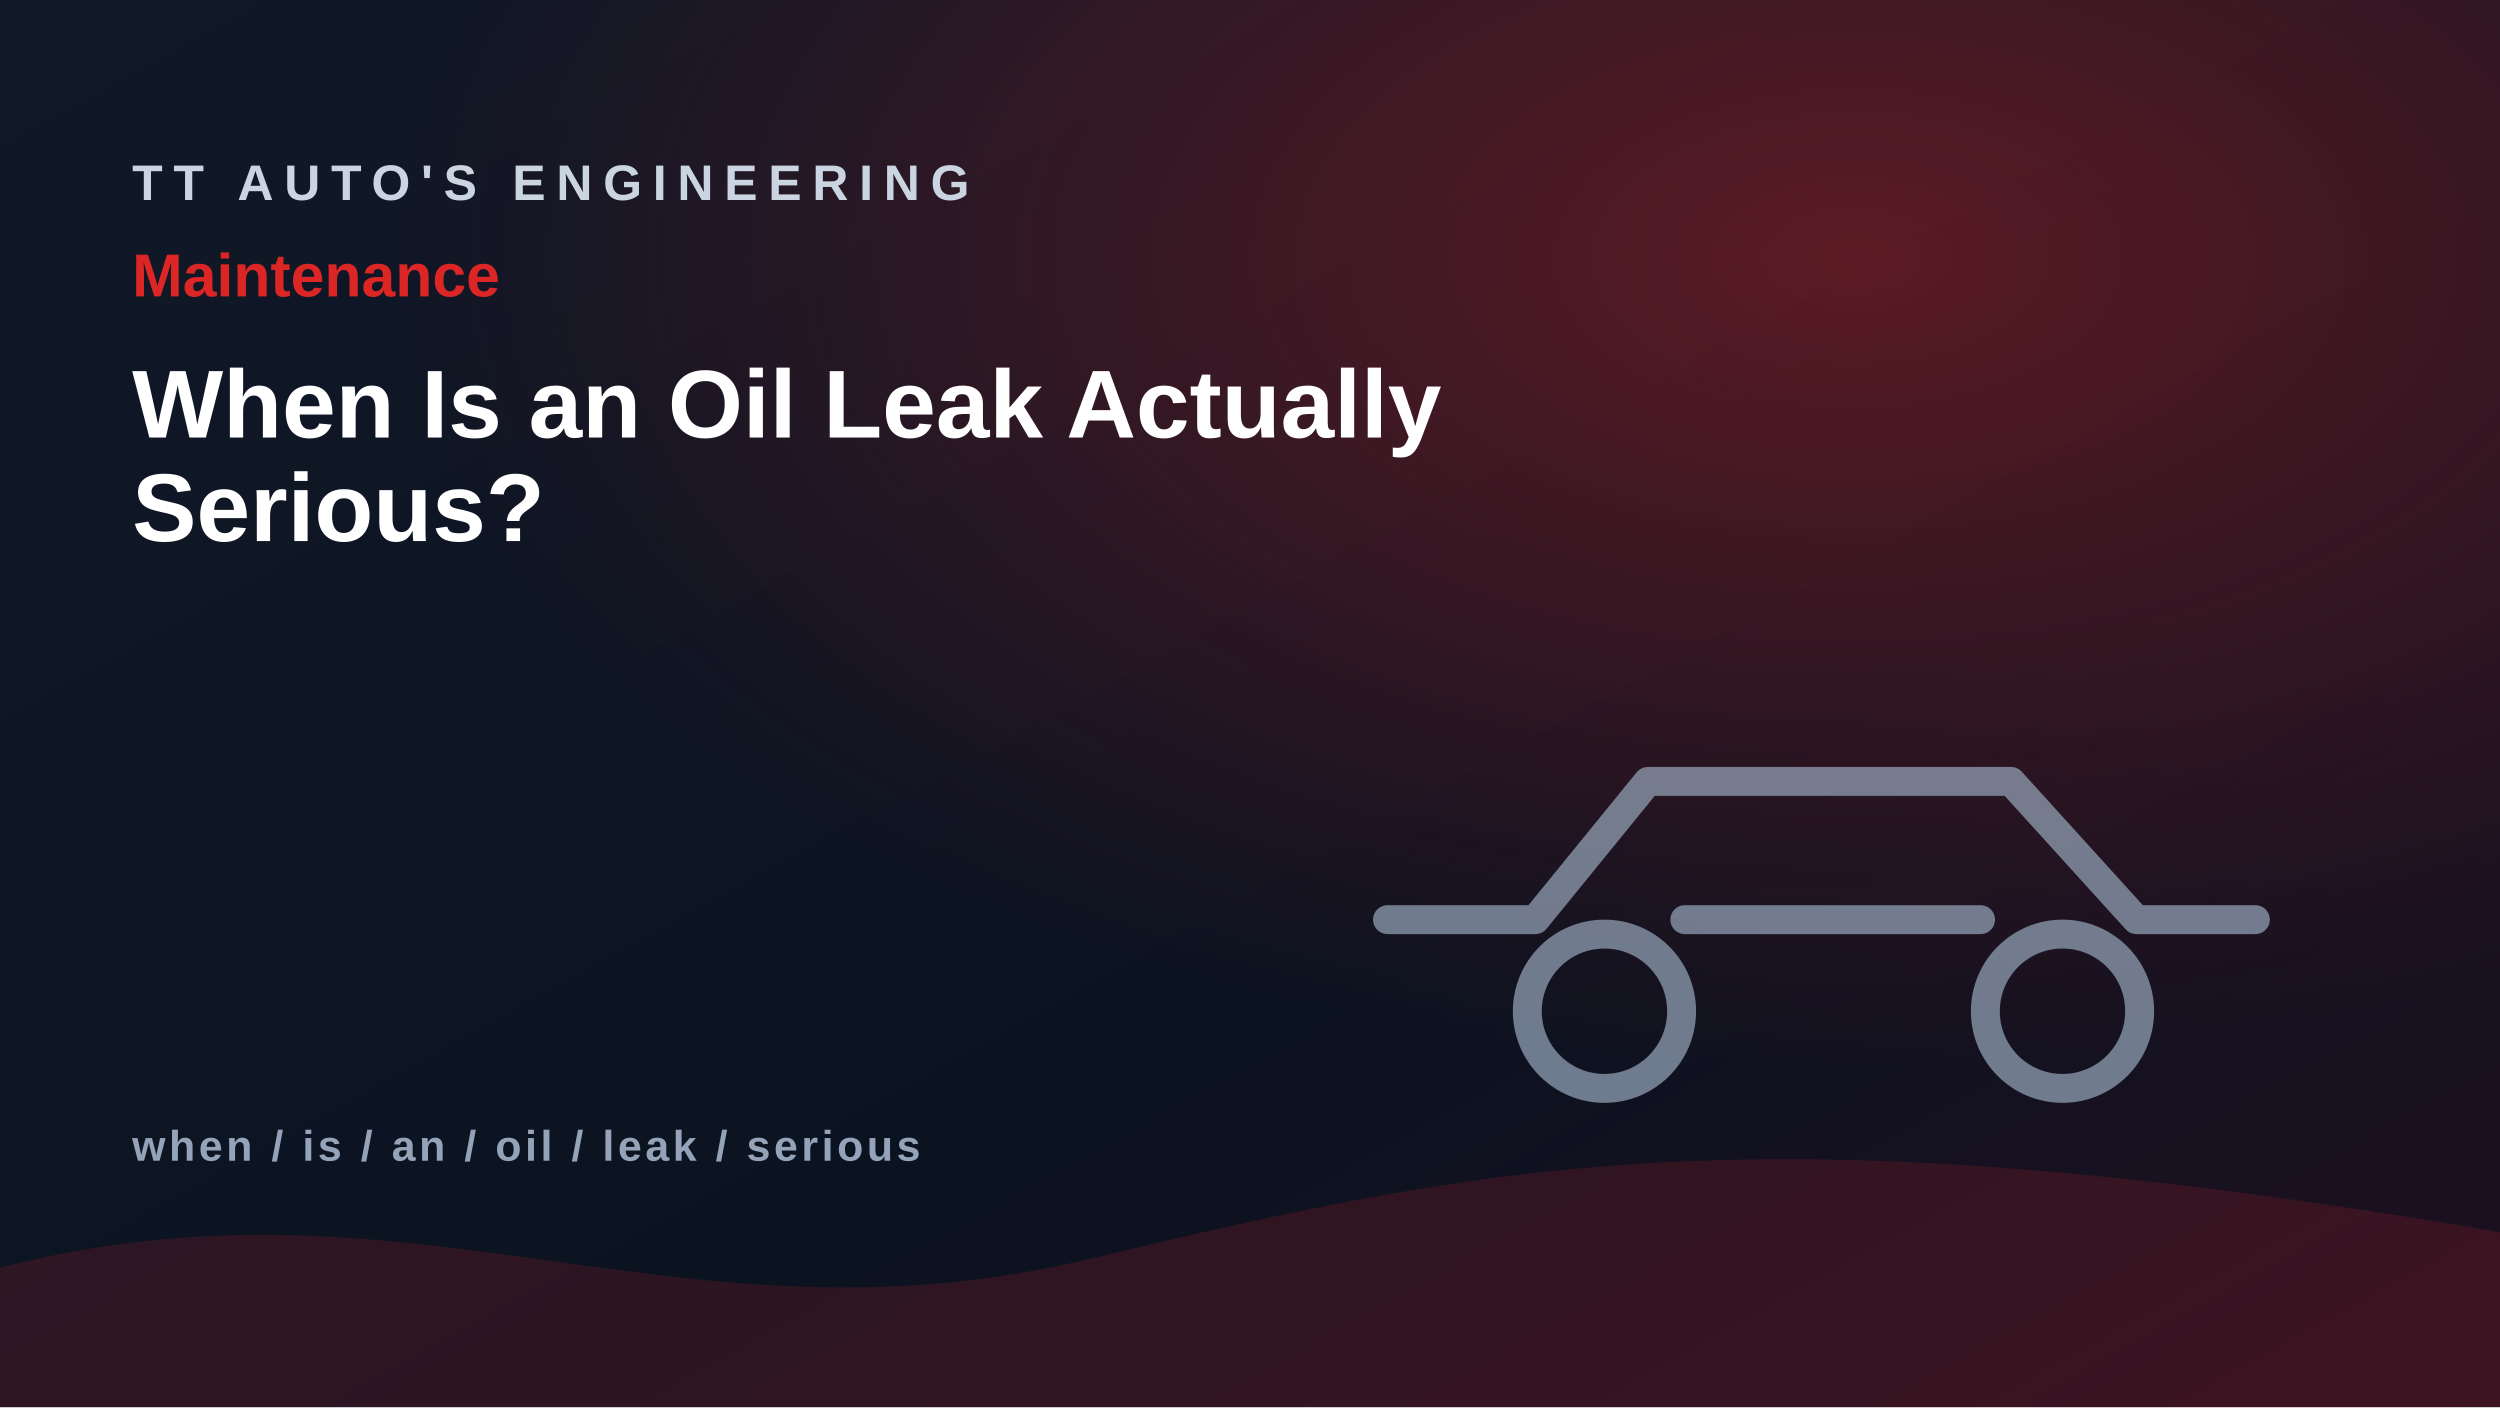
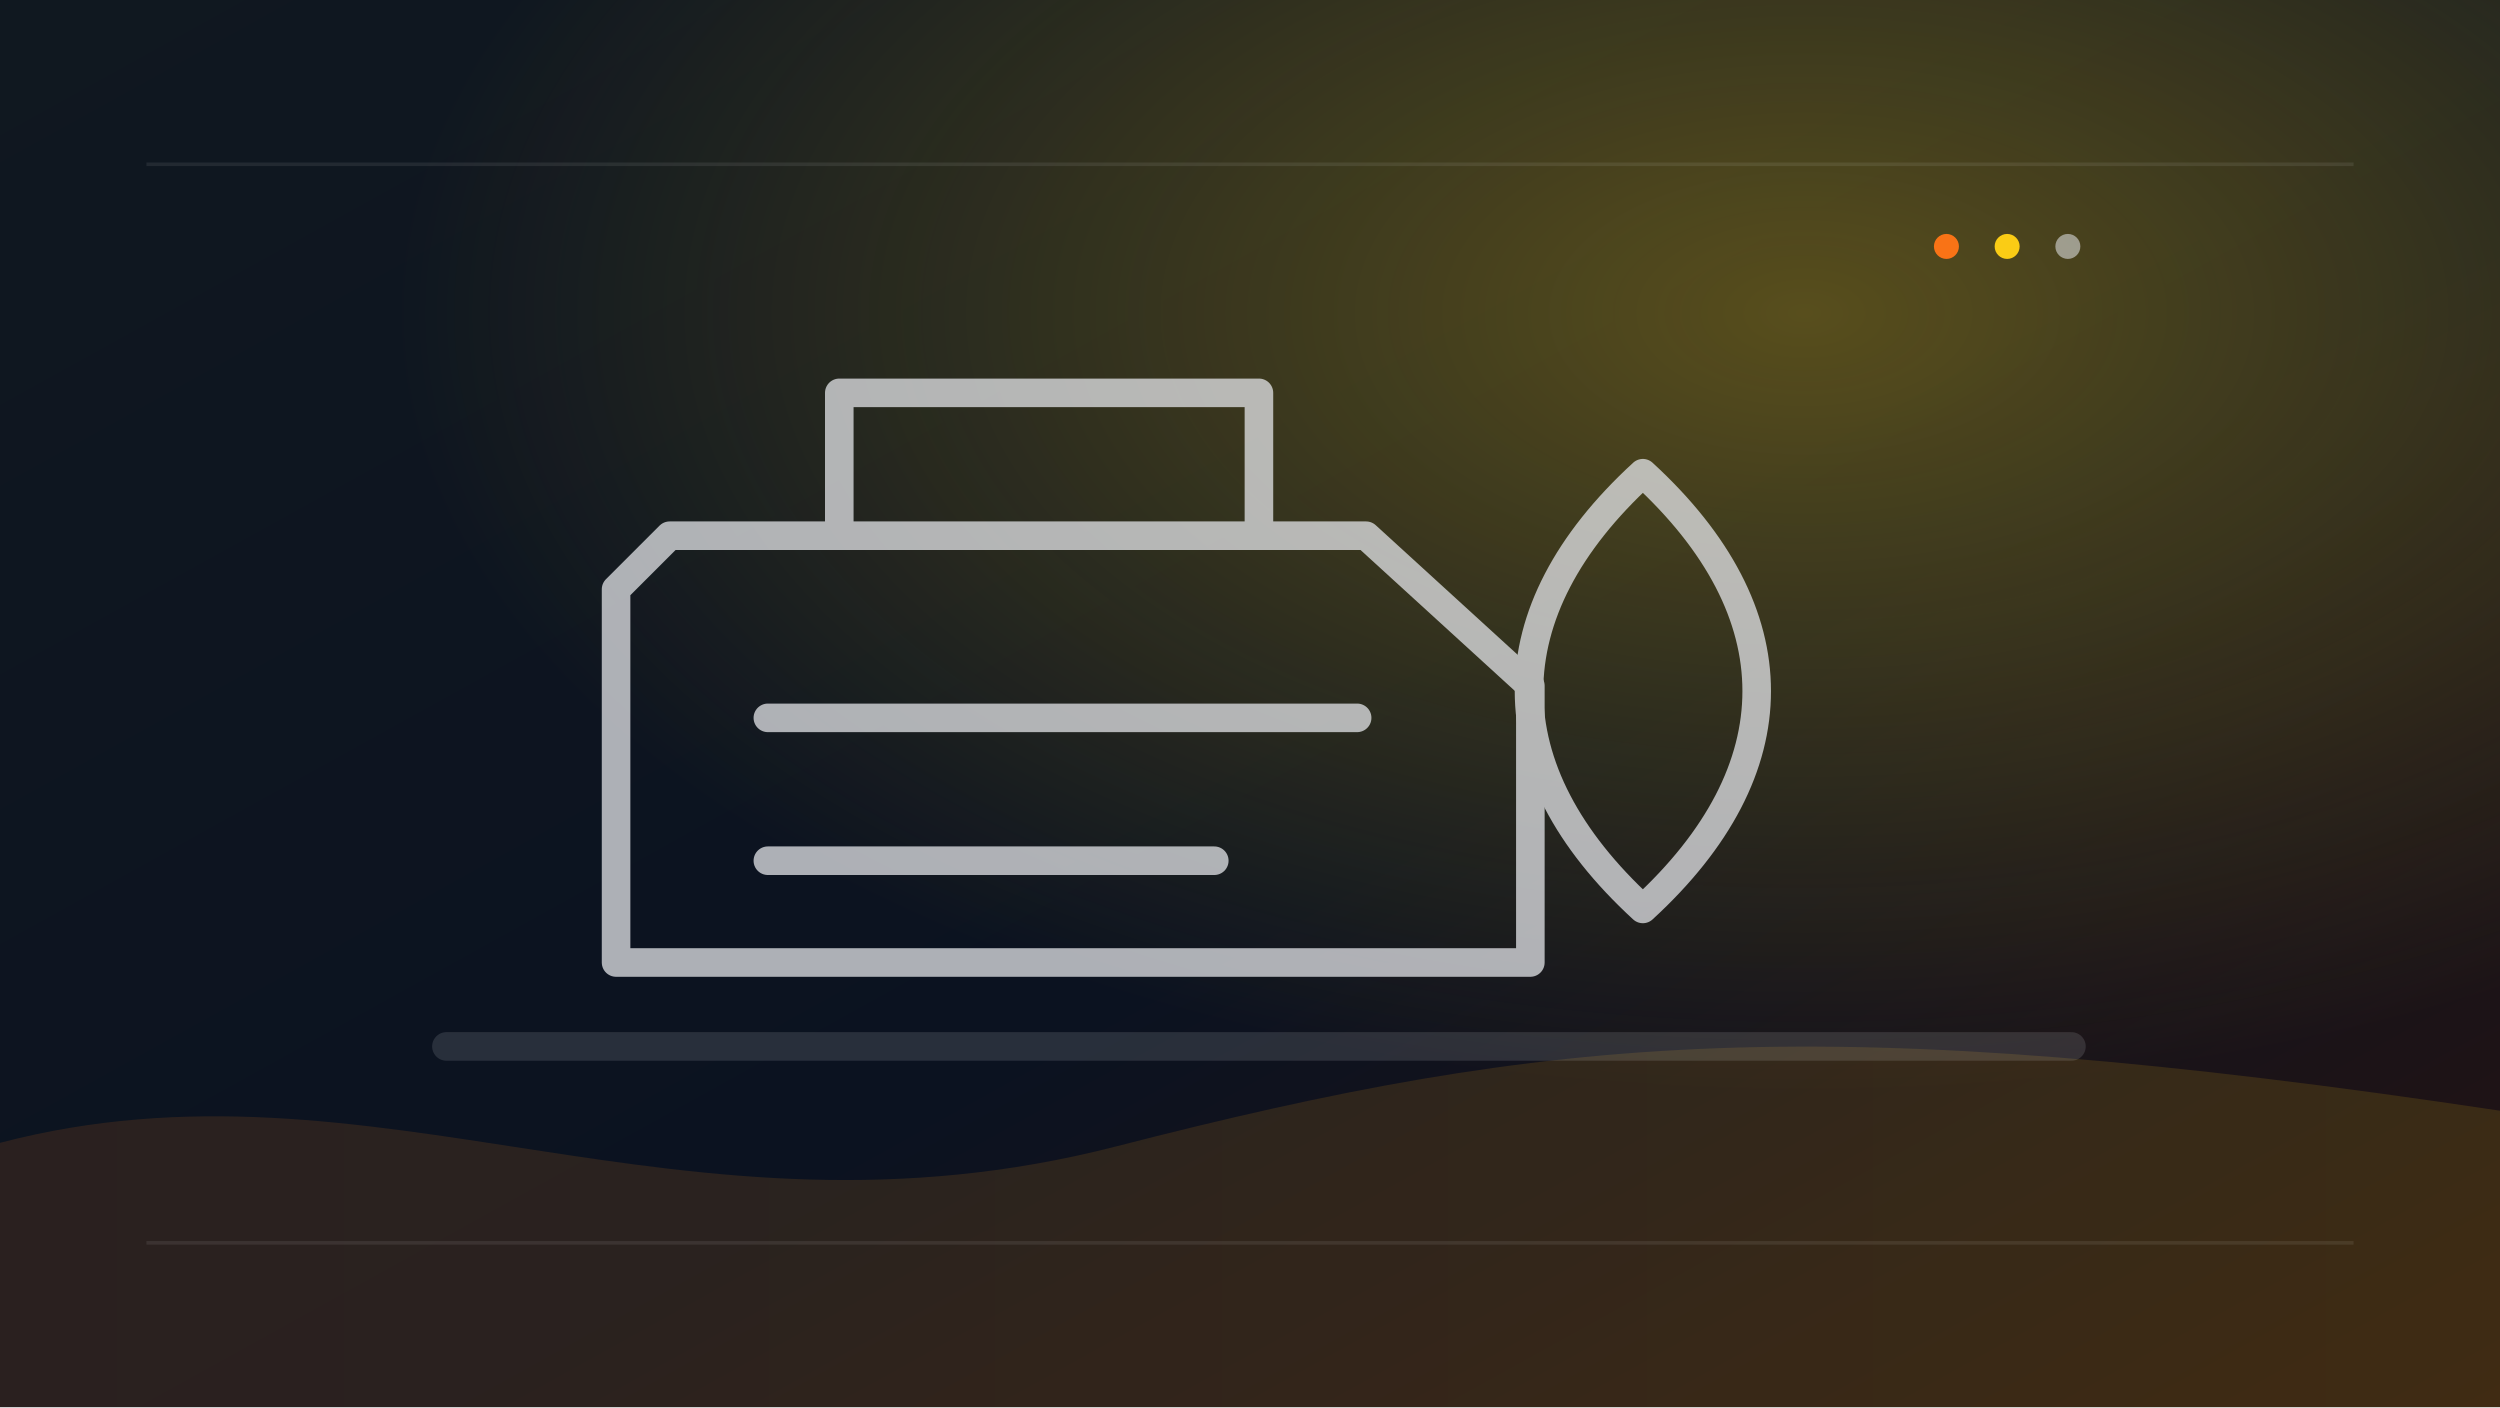
<svg xmlns="http://www.w3.org/2000/svg" width="1400" height="788" viewBox="0 0 1400 788">
  <defs>
-     <linearGradient id="g" x1="0" x2="1" y1="0" y2="1">
-       <stop stop-color="#111827" />
-       <stop offset="0.62" stop-color="#0b1220" />
-       <stop offset="1" stop-color="#1f1020" />
+     <linearGradient id="bg" x1="0" x2="1" y1="0" y2="1">
+       <stop stop-color="#101820" />
+       <stop offset=".58" stop-color="#0b1220" />
+       <stop offset="1" stop-color="#251312" />
    </linearGradient>
-     <radialGradient id="r" cx="74%" cy="18%" r="58%">
-       <stop stop-color="#dc2626" stop-opacity="0.38" />
-       <stop offset="1" stop-color="#dc2626" stop-opacity="0" />
+     <radialGradient id="glow" cx="72%" cy="22%" r="56%">
+       <stop stop-color="#facc15" stop-opacity=".32" />
+       <stop offset="1" stop-color="#facc15" stop-opacity="0" />
    </radialGradient>
+     <linearGradient id="line" x1="0" x2="1">
+       <stop stop-color="#f97316" />
+       <stop offset="1" stop-color="#facc15" />
+     </linearGradient>
  </defs>
-   <rect width="1400" height="788" fill="url(#g)" />
-   <rect width="1400" height="788" fill="url(#r)" />
-   <path d="M0 710 C 230 650 380 760 610 705 S 990 620 1400 690 L 1400 788 L 0 788 Z" fill="#dc2626" opacity="0.16" />
-   <g fill="none" stroke="#94a3b8" stroke-width="18" stroke-linecap="round" stroke-linejoin="round" opacity="0.72" transform="translate(570 92) scale(0.9)">
-     <path d="M230 470h92l70-86h226l78 86h74" />
-     <circle cx="365" cy="527" r="48" />
-     <circle cx="650" cy="527" r="48" />
-     <path d="M415 470h184" />
+   <rect width="1400" height="788" fill="url(#bg)" />
+   <rect width="1400" height="788" fill="url(#glow)" />
+   <path d="M0 640 C 210 585 380 705 625 642 S 1020 565 1400 622 L1400 788 L0 788Z" fill="url(#line)" opacity=".13" />
+   <path d="M82 92h1236M82 696h1236" stroke="#fff" stroke-opacity=".08" stroke-width="2" />
+   <g opacity=".74" fill="none" stroke="#e5e7eb" stroke-width="16" stroke-linecap="round" stroke-linejoin="round">
+     <path d="M375 300h390l92 84v155H345V330z" />
+     <path d="M470 300v-80h235v80M430 402h330M430 482h250" />
+     <path d="M920 265c85 78 85 166 0 244-85-78-85-166 0-244z" />
+     <path d="M250 586h910" opacity=".18" />
  </g>
-   <text x="74" y="112" class="eyebrow">TT AUTO'S ENGINEERING</text>
-   <text x="74" y="166" class="kicker">Maintenance</text>
-   <text x="74" y="245" class="title">When Is an Oil Leak Actually</text>
-   <text x="74" y="303" class="title">Serious?</text>
-   <text x="74" y="650" class="slug">when / is / an / oil / leak / serious</text>
-   <style>.eyebrow{font:700 28px Arial,sans-serif;fill:#cbd5e1;letter-spacing:6px}.kicker{font:800 34px Arial,sans-serif;fill:#dc2626}.title{font:900 54px Arial,sans-serif;fill:#fff}.slug{font:700 24px Arial,sans-serif;fill:#94a3b8;letter-spacing:2px}</style>
+   <circle cx="1090" cy="138" r="7" fill="#f97316" />
+   <circle cx="1124" cy="138" r="7" fill="#facc15" />
+   <circle cx="1158" cy="138" r="7" fill="#e5e7eb" opacity=".55" />
</svg>
